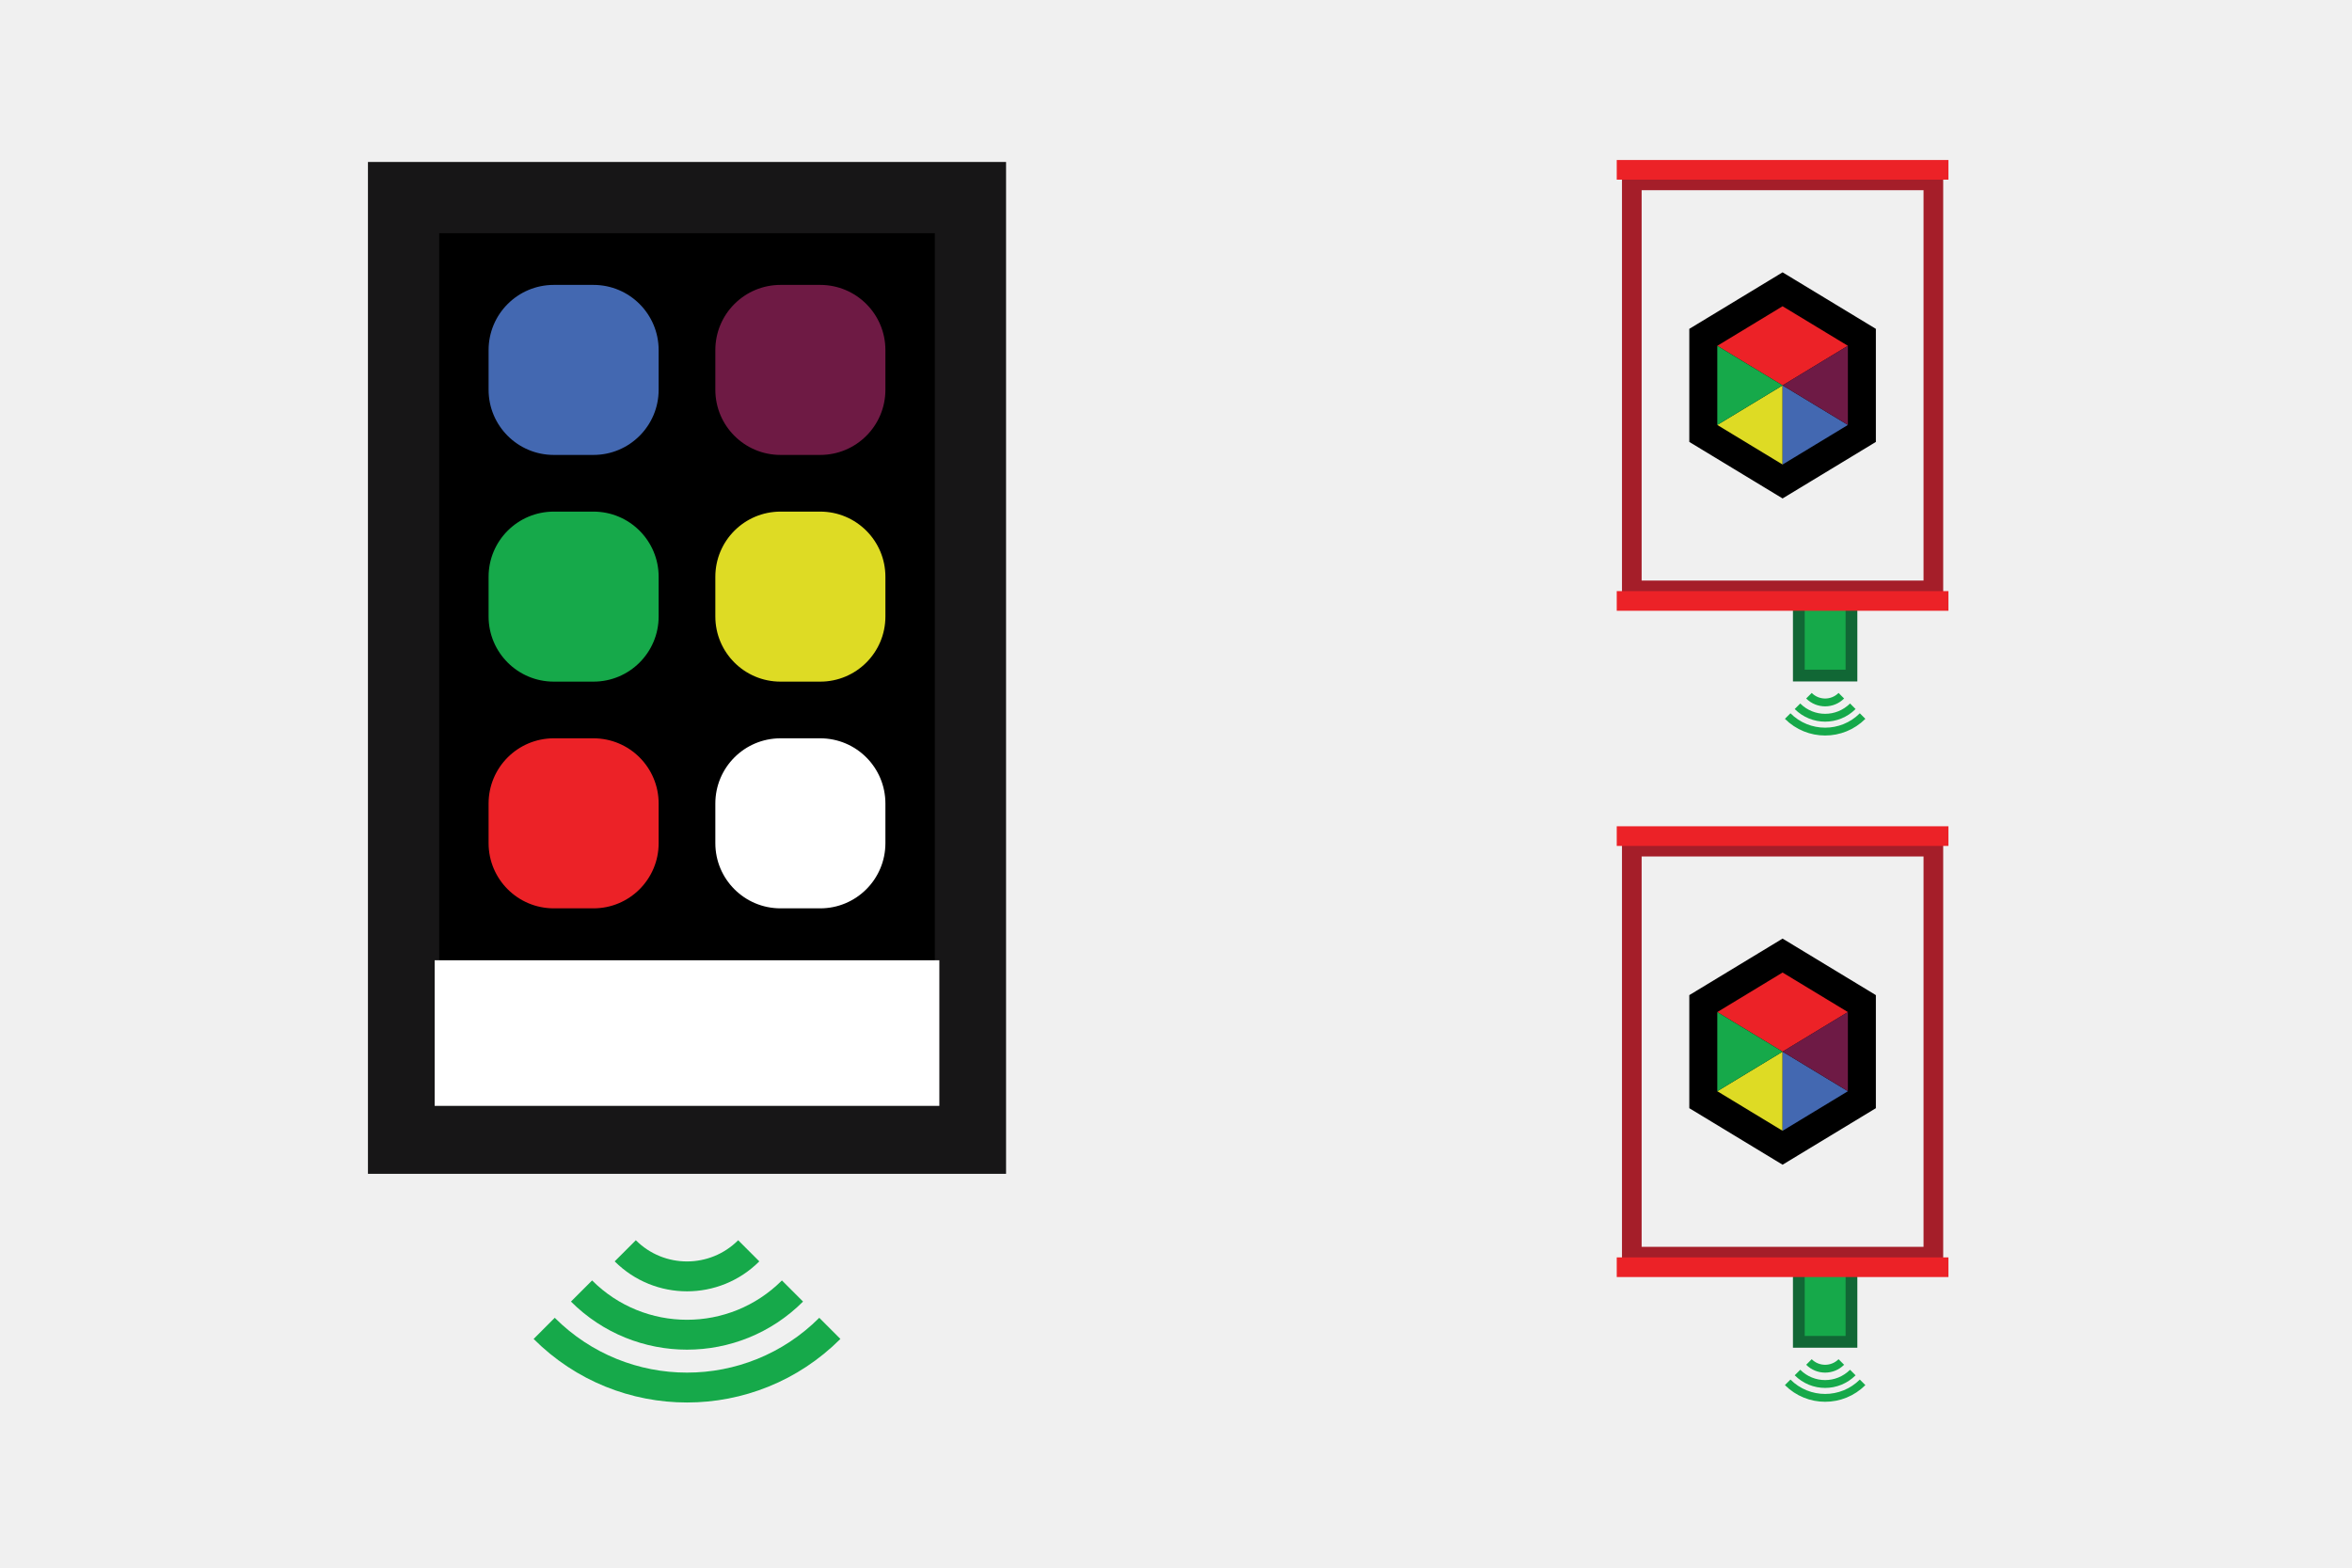
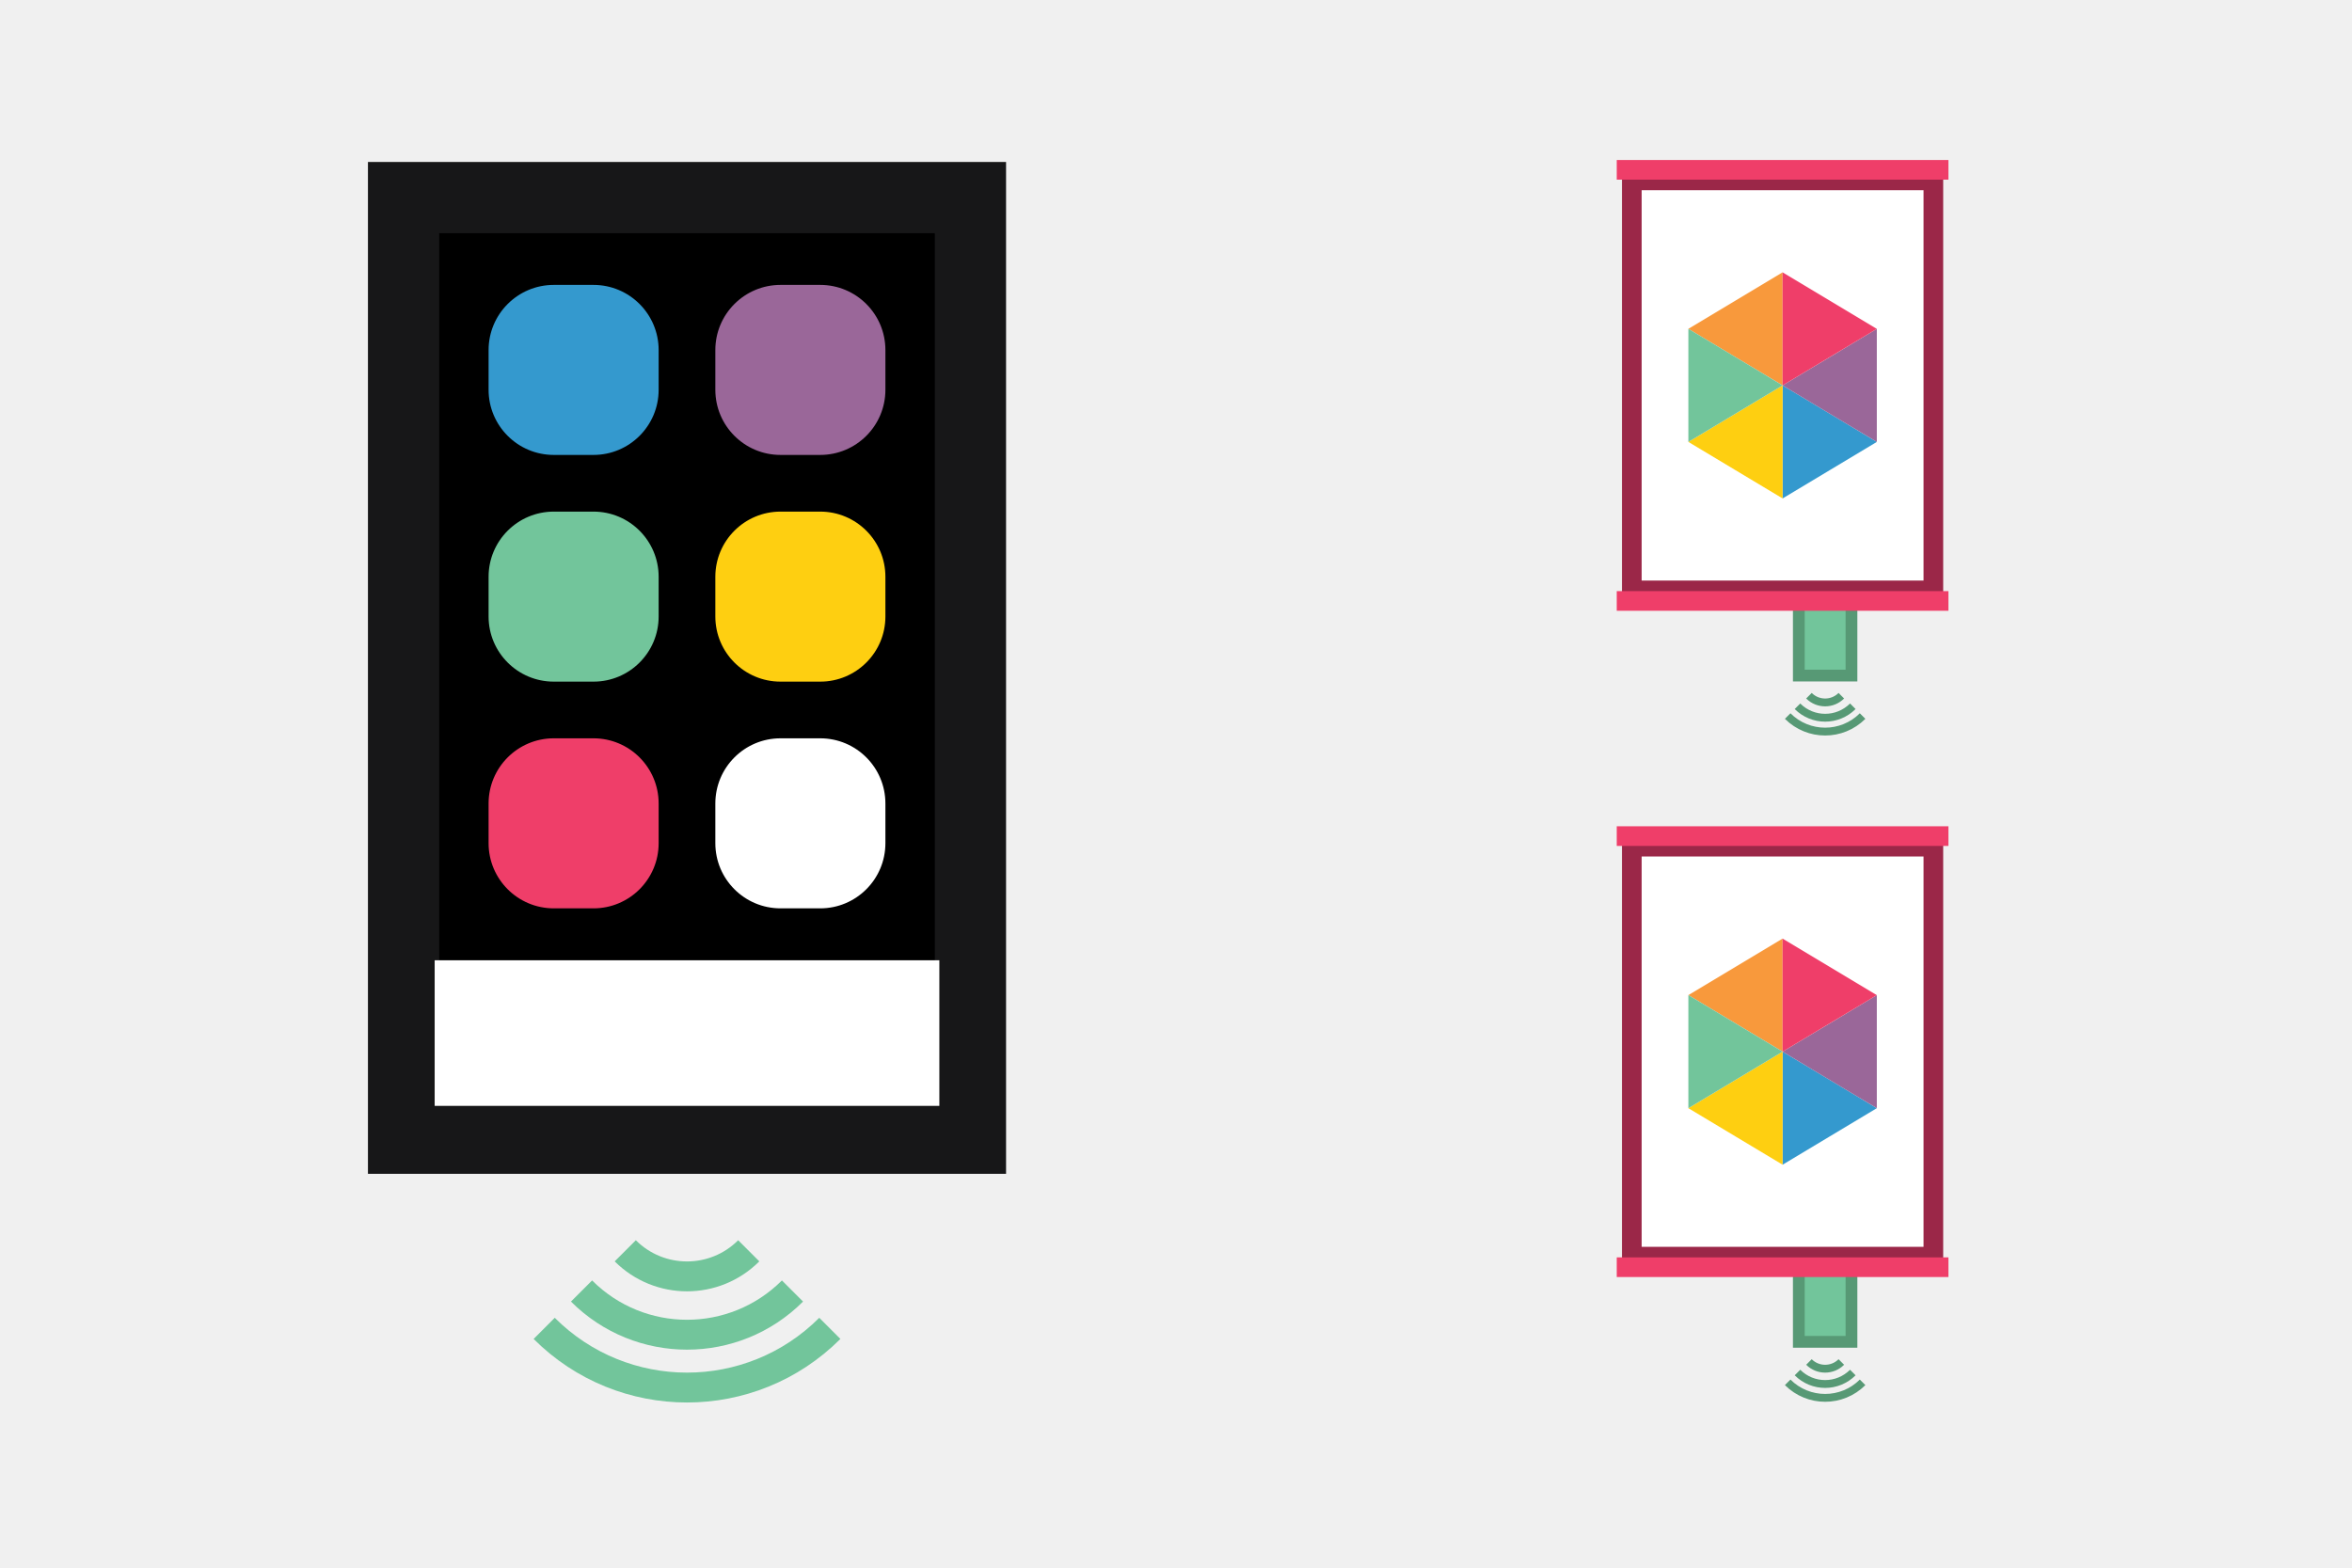
<svg xmlns="http://www.w3.org/2000/svg" version="1.1" id="Layer_1" x="0px" y="0px" width="600px" height="400px" viewBox="0 0 600 400" enable-background="new 0 0 600 400" xml:space="preserve">
  <g>
+     <path fill="none" d="M402.332,267.286" />
+   </g>
+   <rect x="458.885" y="153.192" fill="#72C59B" stroke="#579975" stroke-width="3" stroke-miterlimit="10" width="13.429" height="19.182" />
+   <g>
    <g>
-       <path fill="none" d="M402.332,267.286" />
+       <path fill="none" stroke="#579975" stroke-width="2" stroke-miterlimit="10" d="M475.153,182.706    c-5.281,5.281-13.83,5.281-19.111,0" />
+       <path fill="none" stroke="#579975" stroke-width="2" stroke-miterlimit="10" d="M472.655,180.206c-3.9,3.9-10.215,3.9-14.115,0" />
+       <path fill="none" stroke="#579975" stroke-width="2" stroke-miterlimit="10" d="M469.729,177.515    c-2.282,2.283-5.979,2.283-8.264,0" />
+     </g>
+   </g>
+   <g>
+     <g>
+       <rect x="416.28" y="46.024" fill="#FFFFFF" stroke="#9B2748" stroke-width="5.013" stroke-miterlimit="10" width="76.926" height="104.615" />
+       <line fill="none" stroke="#EF3E69" stroke-width="5.013" stroke-miterlimit="10" x1="412.435" y1="43.333" x2="497.05" y2="43.333" />
+       <line fill="none" stroke="#EF3E69" stroke-width="5.013" stroke-miterlimit="10" x1="412.435" y1="153.333" x2="497.05" y2="153.333" />
    </g>
    <g>
-       <rect x="458.885" y="153.192" fill="#16A94A" stroke="#116735" stroke-width="3" stroke-miterlimit="10" width="13.428" height="19.182" />
-       <g>
-         <rect x="416.278" y="46.024" fill="none" stroke="#A51E29" stroke-width="5.013" stroke-miterlimit="10" width="76.928" height="104.616" />
-         <line fill="none" stroke="#EC2227" stroke-width="5.013" stroke-miterlimit="10" x1="412.434" y1="43.333" x2="497.049" y2="43.333" />
-         <line fill="none" stroke="#EC2227" stroke-width="5.013" stroke-miterlimit="10" x1="412.434" y1="153.333" x2="497.049" y2="153.333" />
-         <g>
-           <path fill="none" d="M479.377,105.446" />
-         </g>
-         <g>
-           <path fill="none" d="M431.307,76.603" />
-         </g>
-         <g>
-           <path fill="none" d="M431.307,105.446" />
-         </g>
-         <g>
-           <path fill="none" d="M479.377,76.603" />
-         </g>
-         <polygon points="478.539,112.757 454.74,127.179 430.944,112.757 430.944,83.908 454.74,69.485 478.539,83.908    " />
-         <g>
-           <polygon fill="#EC2227" points="454.74,98.333 438.084,88.235 454.74,78.139 471.401,88.235     " />
-           <polygon fill="#DEDB24" points="454.74,98.333 454.74,108.427 454.74,118.524 446.41,113.476 438.084,108.427 446.41,103.38           " />
-           <polygon fill="#4368B1" points="454.742,98.333 454.742,108.427 454.74,118.524 463.069,113.476 471.401,108.427       463.069,103.38     " />
-           <polygon fill="#16A94A" points="438.084,88.235 446.41,93.285 454.74,98.333 446.41,103.38 438.084,108.427 438.084,98.333           " />
-           <polygon fill="#6E1A45" points="471.401,88.224 463.069,93.273 454.74,98.319 463.069,103.366 471.401,108.415 471.401,98.319           " />
-         </g>
-       </g>
+       <polygon fill="#3499CE" points="454.742,98.333 466.765,105.545 478.78,112.756 466.761,119.967 454.742,127.18 454.742,112.756       " />
+       <polygon fill="#9A6799" points="478.78,83.91 466.774,91.121 454.742,98.333 466.761,105.545 478.78,112.756 478.78,98.333   " />
+       <polygon fill="#F8993C" points="454.744,69.486 442.723,76.698 430.703,83.91 442.724,91.121 454.744,98.333 454.744,83.91   " />
+       <polygon fill="#EF3E69" points="454.742,69.486 466.761,76.698 478.78,83.91 466.761,91.121 454.742,98.333 454.742,83.91   " />
+       <polygon fill="#FECF11" points="454.744,98.333 442.723,105.545 430.703,112.756 442.724,119.967 454.744,127.18 454.744,112.756       " />
+       <polygon fill="#72C59B" points="430.705,83.91 442.723,91.121 454.742,98.333 442.725,105.545 430.705,112.756 430.705,98.333       " />
+     </g>
+   </g>
+   <g>
+     <g>
      <g>
        <g>
-           <path fill="none" stroke="#16A94A" stroke-width="2" stroke-miterlimit="10" d="M475.153,182.706      c-5.281,5.281-13.83,5.281-19.111,0" />
-           <path fill="none" stroke="#16A94A" stroke-width="2" stroke-miterlimit="10" d="M472.655,180.206c-3.9,3.9-10.215,3.9-14.115,0" />
-           <path fill="none" stroke="#16A94A" stroke-width="2" stroke-miterlimit="10" d="M469.729,177.515      c-2.283,2.283-5.979,2.283-8.264,0" />
+           <rect x="102.951" y="50.414" stroke="#171718" stroke-width="18.175" stroke-miterlimit="10" width="144.61" height="240.002" />
        </g>
+         <path id="rect3330_17_" fill="#EF3E69" d="M168.022,205.018v10.123c0,9.18-7.439,16.627-16.627,16.627h-10.124     c-9.187,0-16.631-7.447-16.631-16.627v-10.123c0-9.188,7.444-16.636,16.631-16.636h10.124     C160.582,188.382,168.022,195.829,168.022,205.018z" />
+         <path id="rect3330_16_" fill="#72C59B" d="M168.022,147.169V157.3c0,9.18-7.439,16.62-16.627,16.62h-10.124     c-9.187,0-16.631-7.438-16.631-16.62v-10.131c0-9.182,7.444-16.631,16.631-16.631h10.124     C160.582,130.538,168.022,137.987,168.022,147.169z" />
+         <path id="rect3330_15_" fill="#3499CE" d="M168.022,89.323v10.129c0,9.18-7.439,16.625-16.627,16.625h-10.124     c-9.187,0-16.631-7.446-16.631-16.625V89.323c0-9.182,7.444-16.629,16.631-16.629h10.124     C160.582,72.694,168.022,80.142,168.022,89.323z" />
+         <path id="rect3330_13_" fill="#9A6799" d="M225.869,89.323v10.129c0,9.18-7.443,16.625-16.627,16.625h-10.127     c-9.185,0-16.632-7.446-16.632-16.625V89.323c0-9.182,7.447-16.629,16.632-16.629h10.127     C218.426,72.694,225.869,80.142,225.869,89.323z" />
+         <path id="rect3330_12_" fill="#FECF11" d="M225.869,147.169V157.3c0,9.18-7.443,16.62-16.627,16.62h-10.127     c-9.185,0-16.632-7.438-16.632-16.62v-10.131c0-9.182,7.447-16.631,16.632-16.631h10.127     C218.426,130.538,225.869,137.987,225.869,147.169z" />
+         <path id="rect3330_11_" fill="#FFFFFF" d="M225.869,205.018v10.123c0,9.18-7.443,16.627-16.627,16.627h-10.127     c-9.185,0-16.632-7.447-16.632-16.627v-10.123c0-9.188,7.447-16.636,16.632-16.636h10.127     C218.426,188.382,225.869,195.829,225.869,205.018z" />
      </g>
+       <rect x="110.885" y="245.016" fill="#FFFFFF" width="128.743" height="37.15" />
    </g>
    <g>
      <g>
-         <g>
-           <g>
-             <rect x="102.951" y="50.414" stroke="#171617" stroke-width="18.175" stroke-miterlimit="10" width="144.61" height="240.002" />
-           </g>
-           <path id="rect3330_17_" fill="#EC2227" d="M168.022,205.017v10.123c0,9.18-7.439,16.627-16.627,16.627h-10.124      c-9.187,0-16.631-7.447-16.631-16.627v-10.123c0-9.188,7.444-16.635,16.631-16.635h10.124      C160.582,188.382,168.022,195.829,168.022,205.017z" />
-           <path id="rect3330_16_" fill="#16A94A" d="M168.022,147.169V157.3c0,9.18-7.439,16.62-16.627,16.62h-10.124      c-9.187,0-16.631-7.438-16.631-16.62v-10.131c0-9.182,7.444-16.631,16.631-16.631h10.124      C160.582,130.538,168.022,137.987,168.022,147.169z" />
-           <path id="rect3330_15_" fill="#4368B1" d="M168.022,89.323v10.129c0,9.18-7.439,16.625-16.627,16.625h-10.124      c-9.187,0-16.631-7.446-16.631-16.625V89.323c0-9.182,7.444-16.629,16.631-16.629h10.124      C160.582,72.694,168.022,80.142,168.022,89.323z" />
-           <path id="rect3330_13_" fill="#6E1A44" d="M225.869,89.323v10.129c0,9.18-7.443,16.625-16.627,16.625h-10.127      c-9.185,0-16.632-7.446-16.632-16.625V89.323c0-9.182,7.447-16.629,16.632-16.629h10.127      C218.426,72.694,225.869,80.142,225.869,89.323z" />
-           <path id="rect3330_12_" fill="#DEDB24" d="M225.869,147.169V157.3c0,9.18-7.443,16.62-16.627,16.62h-10.127      c-9.185,0-16.632-7.438-16.632-16.62v-10.131c0-9.182,7.447-16.631,16.632-16.631h10.127      C218.426,130.538,225.869,137.987,225.869,147.169z" />
-           <path id="rect3330_11_" fill="#FFFFFF" d="M225.869,205.017v10.123c0,9.18-7.443,16.627-16.627,16.627h-10.127      c-9.185,0-16.632-7.447-16.632-16.627v-10.123c0-9.188,7.447-16.635,16.632-16.635h10.127      C218.426,188.382,225.869,195.829,225.869,205.017z" />
-         </g>
-         <rect x="110.885" y="245.015" fill="#FFFFFF" width="128.743" height="37.151" />
-       </g>
-       <g>
-         <g>
-           <path fill="none" stroke="#16A94A" stroke-width="7.625" stroke-miterlimit="10" d="M211.691,338.937      c-20.138,20.135-52.73,20.135-72.868,0" />
-           <path fill="none" stroke="#16A94A" stroke-width="7.625" stroke-miterlimit="10" d="M202.164,329.405      c-14.874,14.869-38.94,14.869-53.814,0" />
-           <path fill="none" stroke="#16A94A" stroke-width="7.625" stroke-miterlimit="10" d="M191.006,319.146      c-8.701,8.703-22.797,8.703-31.501,0" />
-         </g>
-       </g>
-     </g>
-     <g>
-       <rect x="458.885" y="323.192" fill="#16A94A" stroke="#116735" stroke-width="3" stroke-miterlimit="10" width="13.428" height="19.182" />
-       <g>
-         <rect x="416.278" y="216.024" fill="none" stroke="#A51E29" stroke-width="5.013" stroke-miterlimit="10" width="76.928" height="104.614" />
-         <line fill="none" stroke="#EC2227" stroke-width="5.013" stroke-miterlimit="10" x1="412.434" y1="213.333" x2="497.049" y2="213.333" />
-         <line fill="none" stroke="#EC2227" stroke-width="5.013" stroke-miterlimit="10" x1="412.434" y1="323.333" x2="497.049" y2="323.333" />
-         <g>
-           <path fill="none" d="M479.377,275.446" />
-         </g>
-         <g>
-           <path fill="none" d="M431.307,246.603" />
-         </g>
-         <g>
-           <path fill="none" d="M431.307,275.446" />
-         </g>
-         <g>
-           <path fill="none" d="M479.377,246.603" />
-         </g>
-         <polygon points="478.539,282.757 454.74,297.179 430.944,282.757 430.944,253.907 454.74,239.485 478.539,253.907    " />
-         <g>
-           <polygon fill="#EC2227" points="454.74,268.333 438.084,258.235 454.74,248.14 471.401,258.235     " />
-           <polygon fill="#DEDB24" points="454.74,268.333 454.74,278.427 454.74,288.524 446.41,283.476 438.084,278.427 446.41,273.38           " />
-           <polygon fill="#4368B1" points="454.742,268.333 454.742,278.427 454.74,288.524 463.069,283.476 471.401,278.427       463.069,273.38     " />
-           <polygon fill="#16A94A" points="438.084,258.235 446.41,263.284 454.74,268.333 446.41,273.38 438.084,278.427 438.084,268.333           " />
-           <polygon fill="#6E1A45" points="471.401,258.224 463.069,263.272 454.74,268.319 463.069,273.366 471.401,278.415       471.401,268.319     " />
-         </g>
-       </g>
-       <g>
-         <g>
-           <path fill="none" stroke="#16A94A" stroke-width="2" stroke-miterlimit="10" d="M475.153,352.706      c-5.281,5.281-13.83,5.281-19.111,0" />
-           <path fill="none" stroke="#16A94A" stroke-width="2" stroke-miterlimit="10" d="M472.655,350.206c-3.9,3.9-10.215,3.9-14.115,0" />
-           <path fill="none" stroke="#16A94A" stroke-width="2" stroke-miterlimit="10" d="M469.729,347.515      c-2.283,2.283-5.979,2.283-8.264,0" />
-         </g>
+         <path fill="none" stroke="#72C59B" stroke-width="7.625" stroke-miterlimit="10" d="M211.691,338.938     c-20.138,20.135-52.73,20.135-72.868,0" />
+         <path fill="none" stroke="#72C59B" stroke-width="7.625" stroke-miterlimit="10" d="M202.164,329.404     c-14.874,14.869-38.94,14.869-53.814,0" />
+         <path fill="none" stroke="#72C59B" stroke-width="7.625" stroke-miterlimit="10" d="M191.006,319.146     c-8.701,8.703-22.797,8.703-31.501,0" />
      </g>
    </g>
  </g>
+   <rect x="458.885" y="323.191" fill="#72C59B" stroke="#579975" stroke-width="3" stroke-miterlimit="10" width="13.429" height="19.183" />
+   <g>
+     <g>
+       <path fill="none" stroke="#579975" stroke-width="2" stroke-miterlimit="10" d="M475.153,352.706c-5.281,5.28-13.83,5.28-19.111,0    " />
+       <path fill="none" stroke="#579975" stroke-width="2" stroke-miterlimit="10" d="M472.655,350.206    c-3.9,3.899-10.215,3.899-14.115,0" />
+       <path fill="none" stroke="#579975" stroke-width="2" stroke-miterlimit="10" d="M469.729,347.516    c-2.282,2.282-5.979,2.282-8.264,0" />
+     </g>
+   </g>
+   <g>
+     <g>
+       <rect x="416.28" y="216.024" fill="#FFFFFF" stroke="#9B2748" stroke-width="5.013" stroke-miterlimit="10" width="76.926" height="104.614" />
+       <line fill="none" stroke="#EF3E69" stroke-width="5.013" stroke-miterlimit="10" x1="412.435" y1="213.333" x2="497.05" y2="213.333" />
+       <line fill="none" stroke="#EF3E69" stroke-width="5.013" stroke-miterlimit="10" x1="412.435" y1="323.332" x2="497.05" y2="323.332" />
+     </g>
+     <g>
+       <polygon fill="#3499CE" points="454.742,268.332 466.765,275.545 478.78,282.756 466.761,289.967 454.742,297.18 454.742,282.756       " />
+       <polygon fill="#9A6799" points="478.78,253.91 466.774,261.121 454.742,268.332 466.761,275.545 478.78,282.756 478.78,268.332       " />
+       <polygon fill="#F8993C" points="454.744,239.486 442.723,246.698 430.703,253.91 442.724,261.121 454.744,268.332 454.744,253.91       " />
+       <polygon fill="#EF3E69" points="454.742,239.486 466.761,246.698 478.78,253.91 466.761,261.121 454.742,268.332 454.742,253.91       " />
+       <polygon fill="#FECF11" points="454.744,268.332 442.723,275.545 430.703,282.756 442.724,289.967 454.744,297.18     454.744,282.756   " />
+       <polygon fill="#72C59B" points="430.705,253.91 442.723,261.121 454.742,268.332 442.725,275.545 430.705,282.756     430.705,268.332   " />
+     </g>
+   </g>
</svg>
